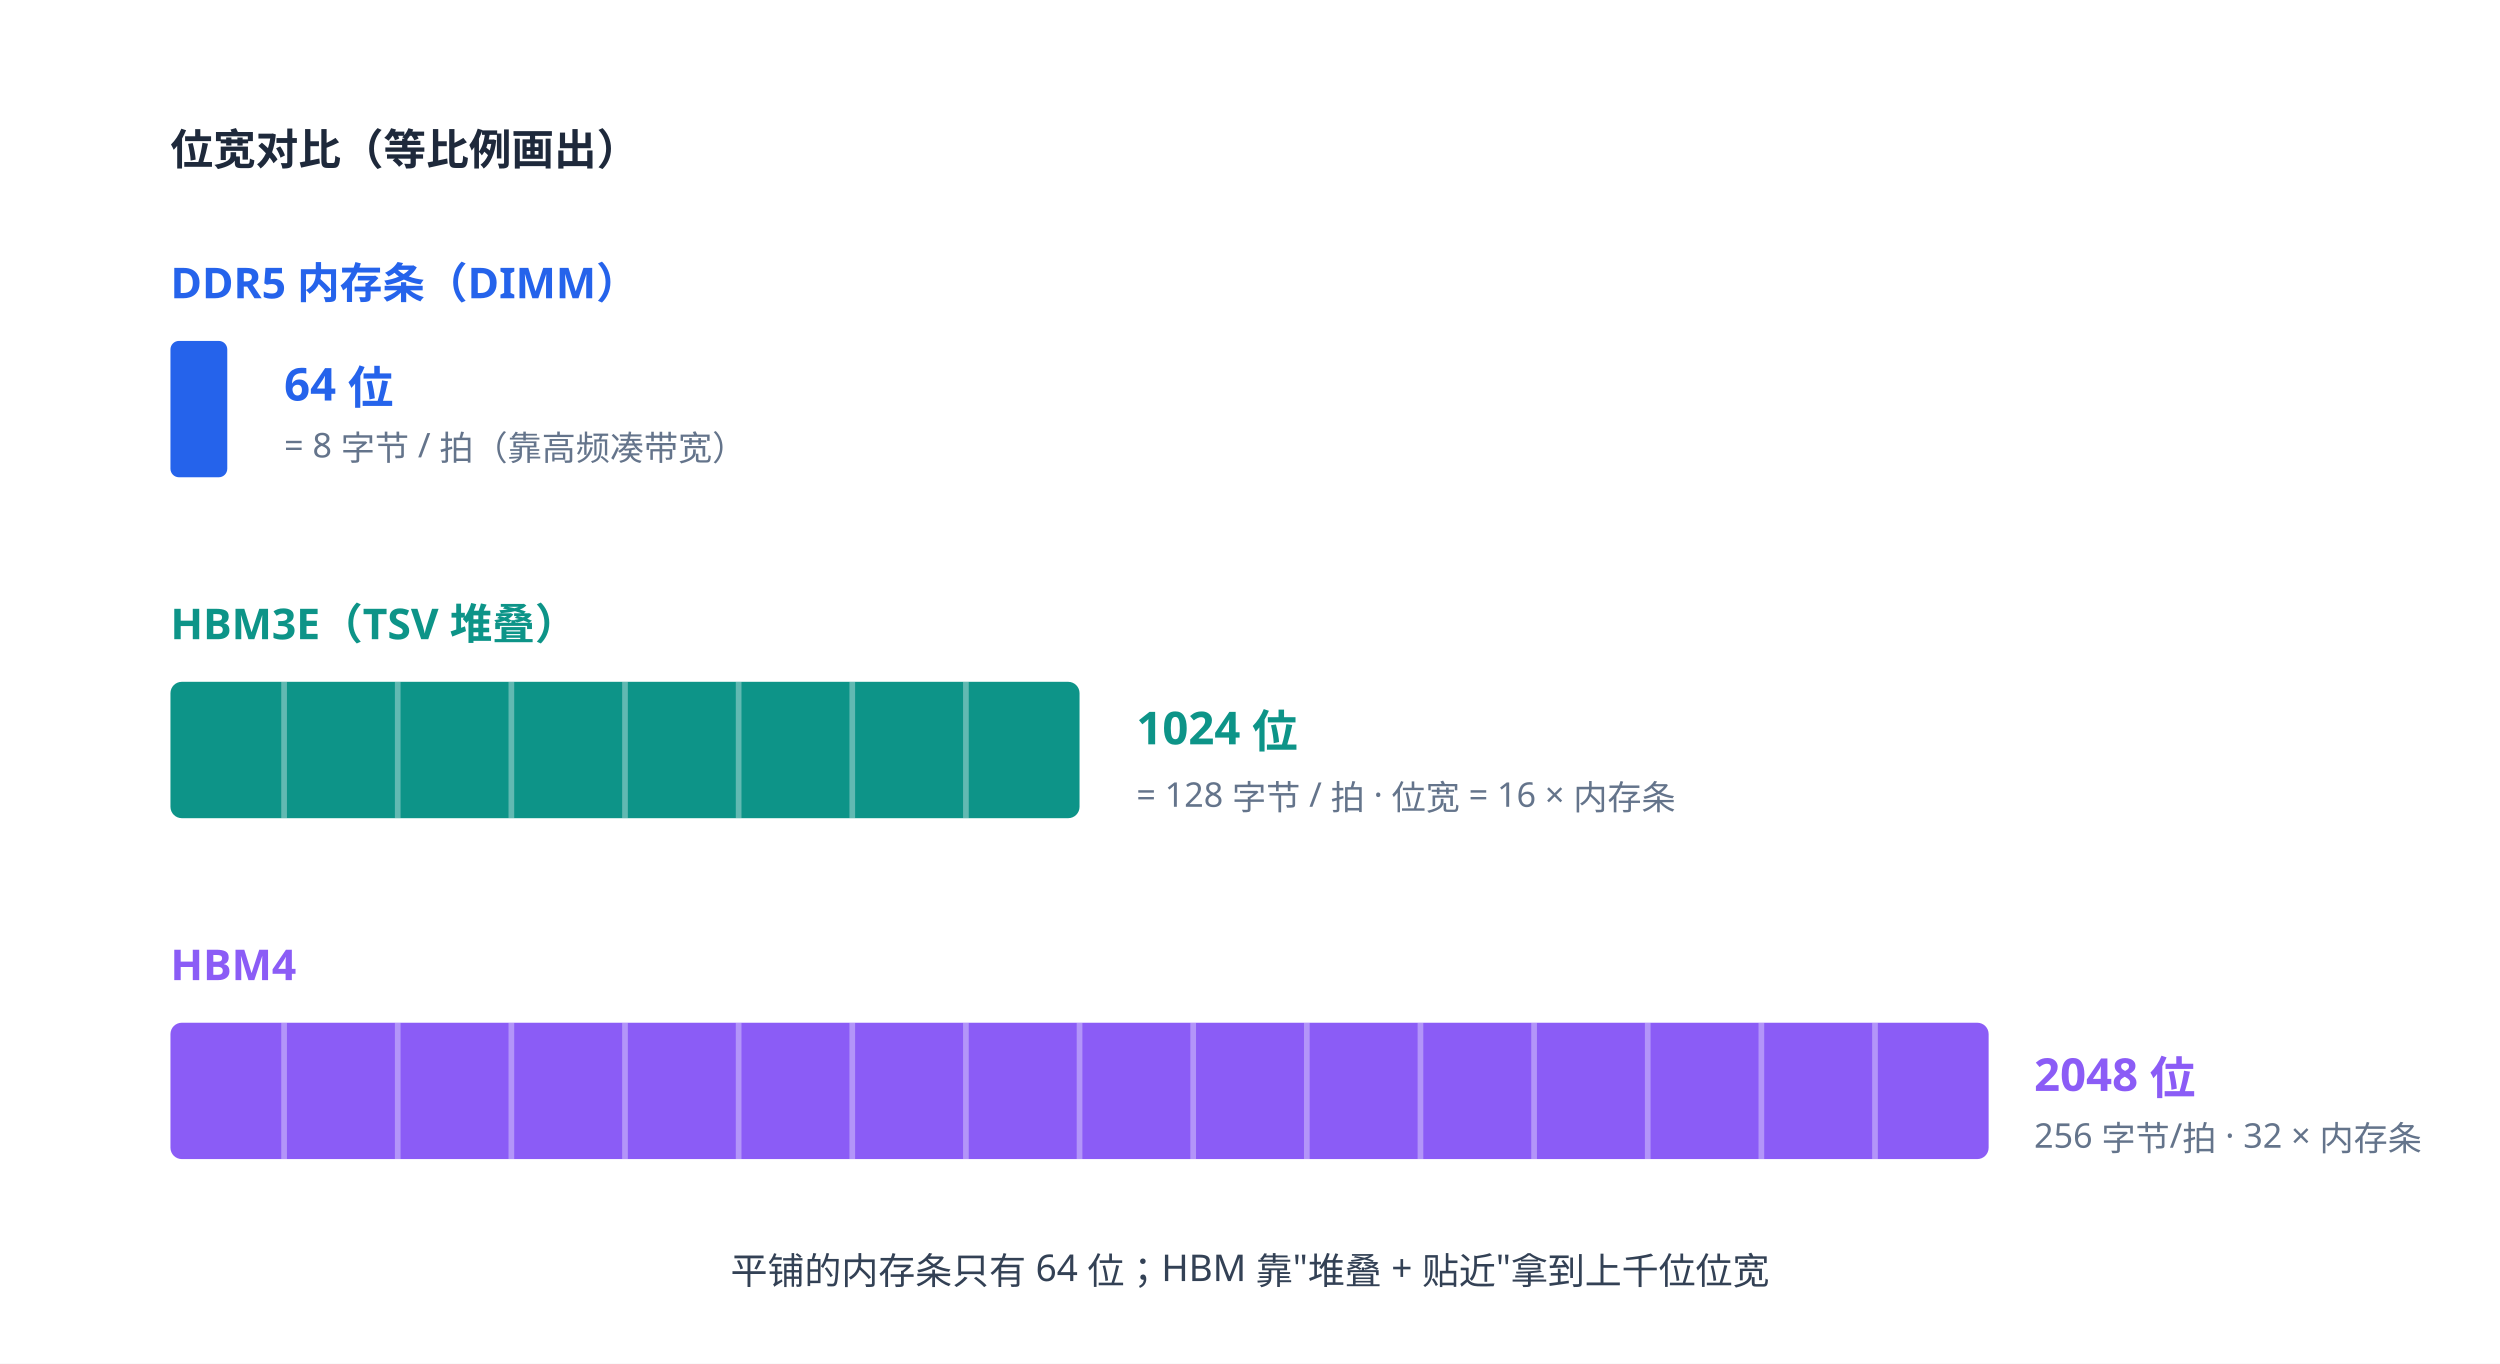
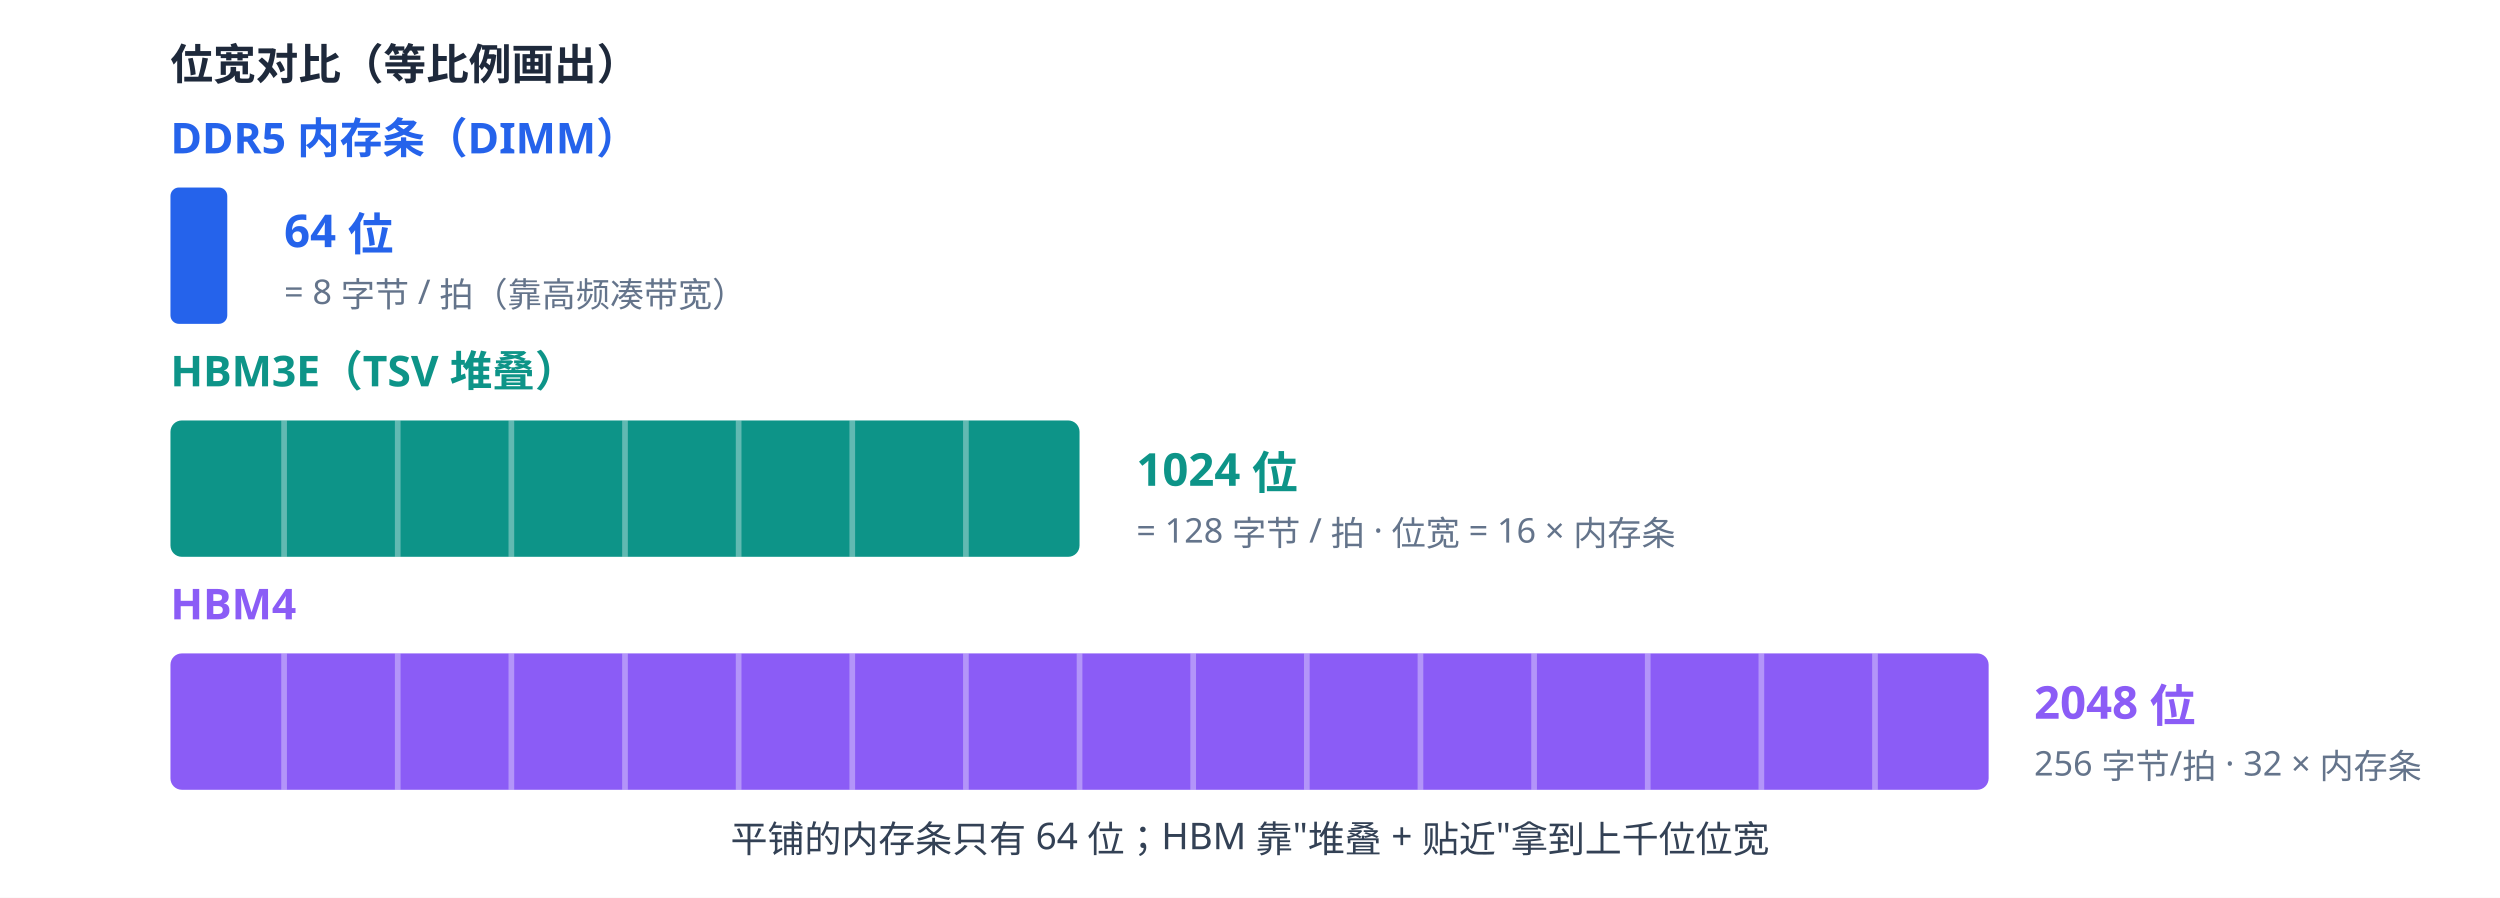
- <svg xmlns="http://www.w3.org/2000/svg" viewBox="0 0 880 480" font-family="'PingFang SC','Microsoft YaHei',sans-serif">
-   <rect x="0" y="0" width="880" height="480" fill="#ffffff" />
-   <text x="60" y="58" text-anchor="start" fill="#1e293b" font-size="15" font-weight="bold">位宽对比（等比例画出）</text>
-   <text x="60" y="105" text-anchor="start" fill="#2563eb" font-size="15" font-weight="bold">DDR5 内存条（DIMM）</text>
-   <rect x="60" y="120" width="20" height="48" rx="3" fill="#2563eb" />
-   <text x="100" y="141" text-anchor="start" fill="#2563eb" font-size="16" font-weight="bold">64 位</text>
-   <text x="100" y="161" text-anchor="start" fill="#64748b" font-size="12">= 8 字节 / 拍（靠高频凑带宽）</text>
-   <text x="60" y="225" text-anchor="start" fill="#0d9488" font-size="15" font-weight="bold">HBM3E（TSV 堆叠）</text>
-   <rect x="60" y="240" width="320" height="48" rx="4" fill="#0d9488" />
-   <line x1="100" y1="240" x2="100" y2="288" stroke="#ffffff" stroke-width="2" stroke-opacity="0.35" />
-   <line x1="140" y1="240" x2="140" y2="288" stroke="#ffffff" stroke-width="2" stroke-opacity="0.35" />
-   <line x1="180" y1="240" x2="180" y2="288" stroke="#ffffff" stroke-width="2" stroke-opacity="0.35" />
-   <line x1="220" y1="240" x2="220" y2="288" stroke="#ffffff" stroke-width="2" stroke-opacity="0.35" />
-   <line x1="260" y1="240" x2="260" y2="288" stroke="#ffffff" stroke-width="2" stroke-opacity="0.35" />
-   <line x1="300" y1="240" x2="300" y2="288" stroke="#ffffff" stroke-width="2" stroke-opacity="0.35" />
-   <line x1="340" y1="240" x2="340" y2="288" stroke="#ffffff" stroke-width="2" stroke-opacity="0.35" />
-   <text x="400" y="262" text-anchor="start" fill="#0d9488" font-size="16" font-weight="bold">1024 位</text>
-   <text x="400" y="284" text-anchor="start" fill="#64748b" font-size="12">= 128 字节 / 拍 · 位宽 = 16 × 内存条</text>
-   <text x="60" y="345" text-anchor="start" fill="#8b5cf6" font-size="15" font-weight="bold">HBM4</text>
-   <rect x="60" y="360" width="640" height="48" rx="4" fill="#8b5cf6" />
-   <line x1="100" y1="360" x2="100" y2="408" stroke="#ffffff" stroke-width="2" stroke-opacity="0.35" />
-   <line x1="140" y1="360" x2="140" y2="408" stroke="#ffffff" stroke-width="2" stroke-opacity="0.35" />
-   <line x1="180" y1="360" x2="180" y2="408" stroke="#ffffff" stroke-width="2" stroke-opacity="0.35" />
-   <line x1="220" y1="360" x2="220" y2="408" stroke="#ffffff" stroke-width="2" stroke-opacity="0.35" />
-   <line x1="260" y1="360" x2="260" y2="408" stroke="#ffffff" stroke-width="2" stroke-opacity="0.35" />
-   <line x1="300" y1="360" x2="300" y2="408" stroke="#ffffff" stroke-width="2" stroke-opacity="0.35" />
-   <line x1="340" y1="360" x2="340" y2="408" stroke="#ffffff" stroke-width="2" stroke-opacity="0.35" />
-   <line x1="380" y1="360" x2="380" y2="408" stroke="#ffffff" stroke-width="2" stroke-opacity="0.35" />
-   <line x1="420" y1="360" x2="420" y2="408" stroke="#ffffff" stroke-width="2" stroke-opacity="0.35" />
-   <line x1="460" y1="360" x2="460" y2="408" stroke="#ffffff" stroke-width="2" stroke-opacity="0.35" />
-   <line x1="500" y1="360" x2="500" y2="408" stroke="#ffffff" stroke-width="2" stroke-opacity="0.35" />
-   <line x1="540" y1="360" x2="540" y2="408" stroke="#ffffff" stroke-width="2" stroke-opacity="0.35" />
-   <line x1="580" y1="360" x2="580" y2="408" stroke="#ffffff" stroke-width="2" stroke-opacity="0.35" />
-   <line x1="620" y1="360" x2="620" y2="408" stroke="#ffffff" stroke-width="2" stroke-opacity="0.35" />
-   <line x1="660" y1="360" x2="660" y2="408" stroke="#ffffff" stroke-width="2" stroke-opacity="0.35" />
-   <text x="716" y="384" text-anchor="start" fill="#8b5cf6" font-size="16" font-weight="bold">2048 位</text>
-   <text x="716" y="404" text-anchor="start" fill="#64748b" font-size="12">256 字节/拍 · 32 × 内存条</text>
-   <text x="440" y="452" text-anchor="middle" fill="#334155" font-size="13">平铺的内存条只有 64 位；HBM 靠"堆叠 + 贴近"拿到上千位位宽</text>
+ <svg xmlns="http://www.w3.org/2000/svg" viewBox="0 0 880 316" font-family="'PingFang SC','Microsoft YaHei',sans-serif">
+   <rect x="0" y="0" width="880" height="316" fill="#ffffff" />
+   <text x="60" y="28" text-anchor="start" fill="#1e293b" font-size="15" font-weight="bold">位宽对比（等比例画出）</text>
+   <text x="60" y="54" text-anchor="start" fill="#2563eb" font-size="15" font-weight="bold">DDR5 内存条（DIMM）</text>
+   <rect x="60" y="66" width="20" height="48" rx="3" fill="#2563eb" />
+   <text x="100" y="87" text-anchor="start" fill="#2563eb" font-size="16" font-weight="bold">64 位</text>
+   <text x="100" y="107" text-anchor="start" fill="#64748b" font-size="12">= 8 字节 / 拍（靠高频凑带宽）</text>
+   <text x="60" y="136" text-anchor="start" fill="#0d9488" font-size="15" font-weight="bold">HBM3E（TSV 堆叠）</text>
+   <rect x="60" y="148" width="320" height="48" rx="4" fill="#0d9488" />
+   <line x1="100" y1="148" x2="100" y2="196" stroke="#ffffff" stroke-width="2" stroke-opacity="0.35" />
+   <line x1="140" y1="148" x2="140" y2="196" stroke="#ffffff" stroke-width="2" stroke-opacity="0.35" />
+   <line x1="180" y1="148" x2="180" y2="196" stroke="#ffffff" stroke-width="2" stroke-opacity="0.35" />
+   <line x1="220" y1="148" x2="220" y2="196" stroke="#ffffff" stroke-width="2" stroke-opacity="0.35" />
+   <line x1="260" y1="148" x2="260" y2="196" stroke="#ffffff" stroke-width="2" stroke-opacity="0.35" />
+   <line x1="300" y1="148" x2="300" y2="196" stroke="#ffffff" stroke-width="2" stroke-opacity="0.35" />
+   <line x1="340" y1="148" x2="340" y2="196" stroke="#ffffff" stroke-width="2" stroke-opacity="0.35" />
+   <text x="400" y="171" text-anchor="start" fill="#0d9488" font-size="16" font-weight="bold">1024 位</text>
+   <text x="400" y="191" text-anchor="start" fill="#64748b" font-size="12">= 128 字节 / 拍 · 位宽 = 16 × 内存条</text>
+   <text x="60" y="218" text-anchor="start" fill="#8b5cf6" font-size="15" font-weight="bold">HBM4</text>
+   <rect x="60" y="230" width="640" height="48" rx="4" fill="#8b5cf6" />
+   <line x1="100" y1="230" x2="100" y2="278" stroke="#ffffff" stroke-width="2" stroke-opacity="0.35" />
+   <line x1="140" y1="230" x2="140" y2="278" stroke="#ffffff" stroke-width="2" stroke-opacity="0.35" />
+   <line x1="180" y1="230" x2="180" y2="278" stroke="#ffffff" stroke-width="2" stroke-opacity="0.35" />
+   <line x1="220" y1="230" x2="220" y2="278" stroke="#ffffff" stroke-width="2" stroke-opacity="0.35" />
+   <line x1="260" y1="230" x2="260" y2="278" stroke="#ffffff" stroke-width="2" stroke-opacity="0.35" />
+   <line x1="300" y1="230" x2="300" y2="278" stroke="#ffffff" stroke-width="2" stroke-opacity="0.35" />
+   <line x1="340" y1="230" x2="340" y2="278" stroke="#ffffff" stroke-width="2" stroke-opacity="0.35" />
+   <line x1="380" y1="230" x2="380" y2="278" stroke="#ffffff" stroke-width="2" stroke-opacity="0.35" />
+   <line x1="420" y1="230" x2="420" y2="278" stroke="#ffffff" stroke-width="2" stroke-opacity="0.35" />
+   <line x1="460" y1="230" x2="460" y2="278" stroke="#ffffff" stroke-width="2" stroke-opacity="0.35" />
+   <line x1="500" y1="230" x2="500" y2="278" stroke="#ffffff" stroke-width="2" stroke-opacity="0.35" />
+   <line x1="540" y1="230" x2="540" y2="278" stroke="#ffffff" stroke-width="2" stroke-opacity="0.35" />
+   <line x1="580" y1="230" x2="580" y2="278" stroke="#ffffff" stroke-width="2" stroke-opacity="0.35" />
+   <line x1="620" y1="230" x2="620" y2="278" stroke="#ffffff" stroke-width="2" stroke-opacity="0.35" />
+   <line x1="660" y1="230" x2="660" y2="278" stroke="#ffffff" stroke-width="2" stroke-opacity="0.35" />
+   <text x="716" y="253" text-anchor="start" fill="#8b5cf6" font-size="16" font-weight="bold">2048 位</text>
+   <text x="716" y="273" text-anchor="start" fill="#64748b" font-size="12">256 字节/拍 · 32 × 内存条</text>
+   <text x="440" y="300" text-anchor="middle" fill="#334155" font-size="13">平铺的内存条只有 64 位；HBM 靠"堆叠 + 贴近"拿到上千位位宽</text>
</svg>
